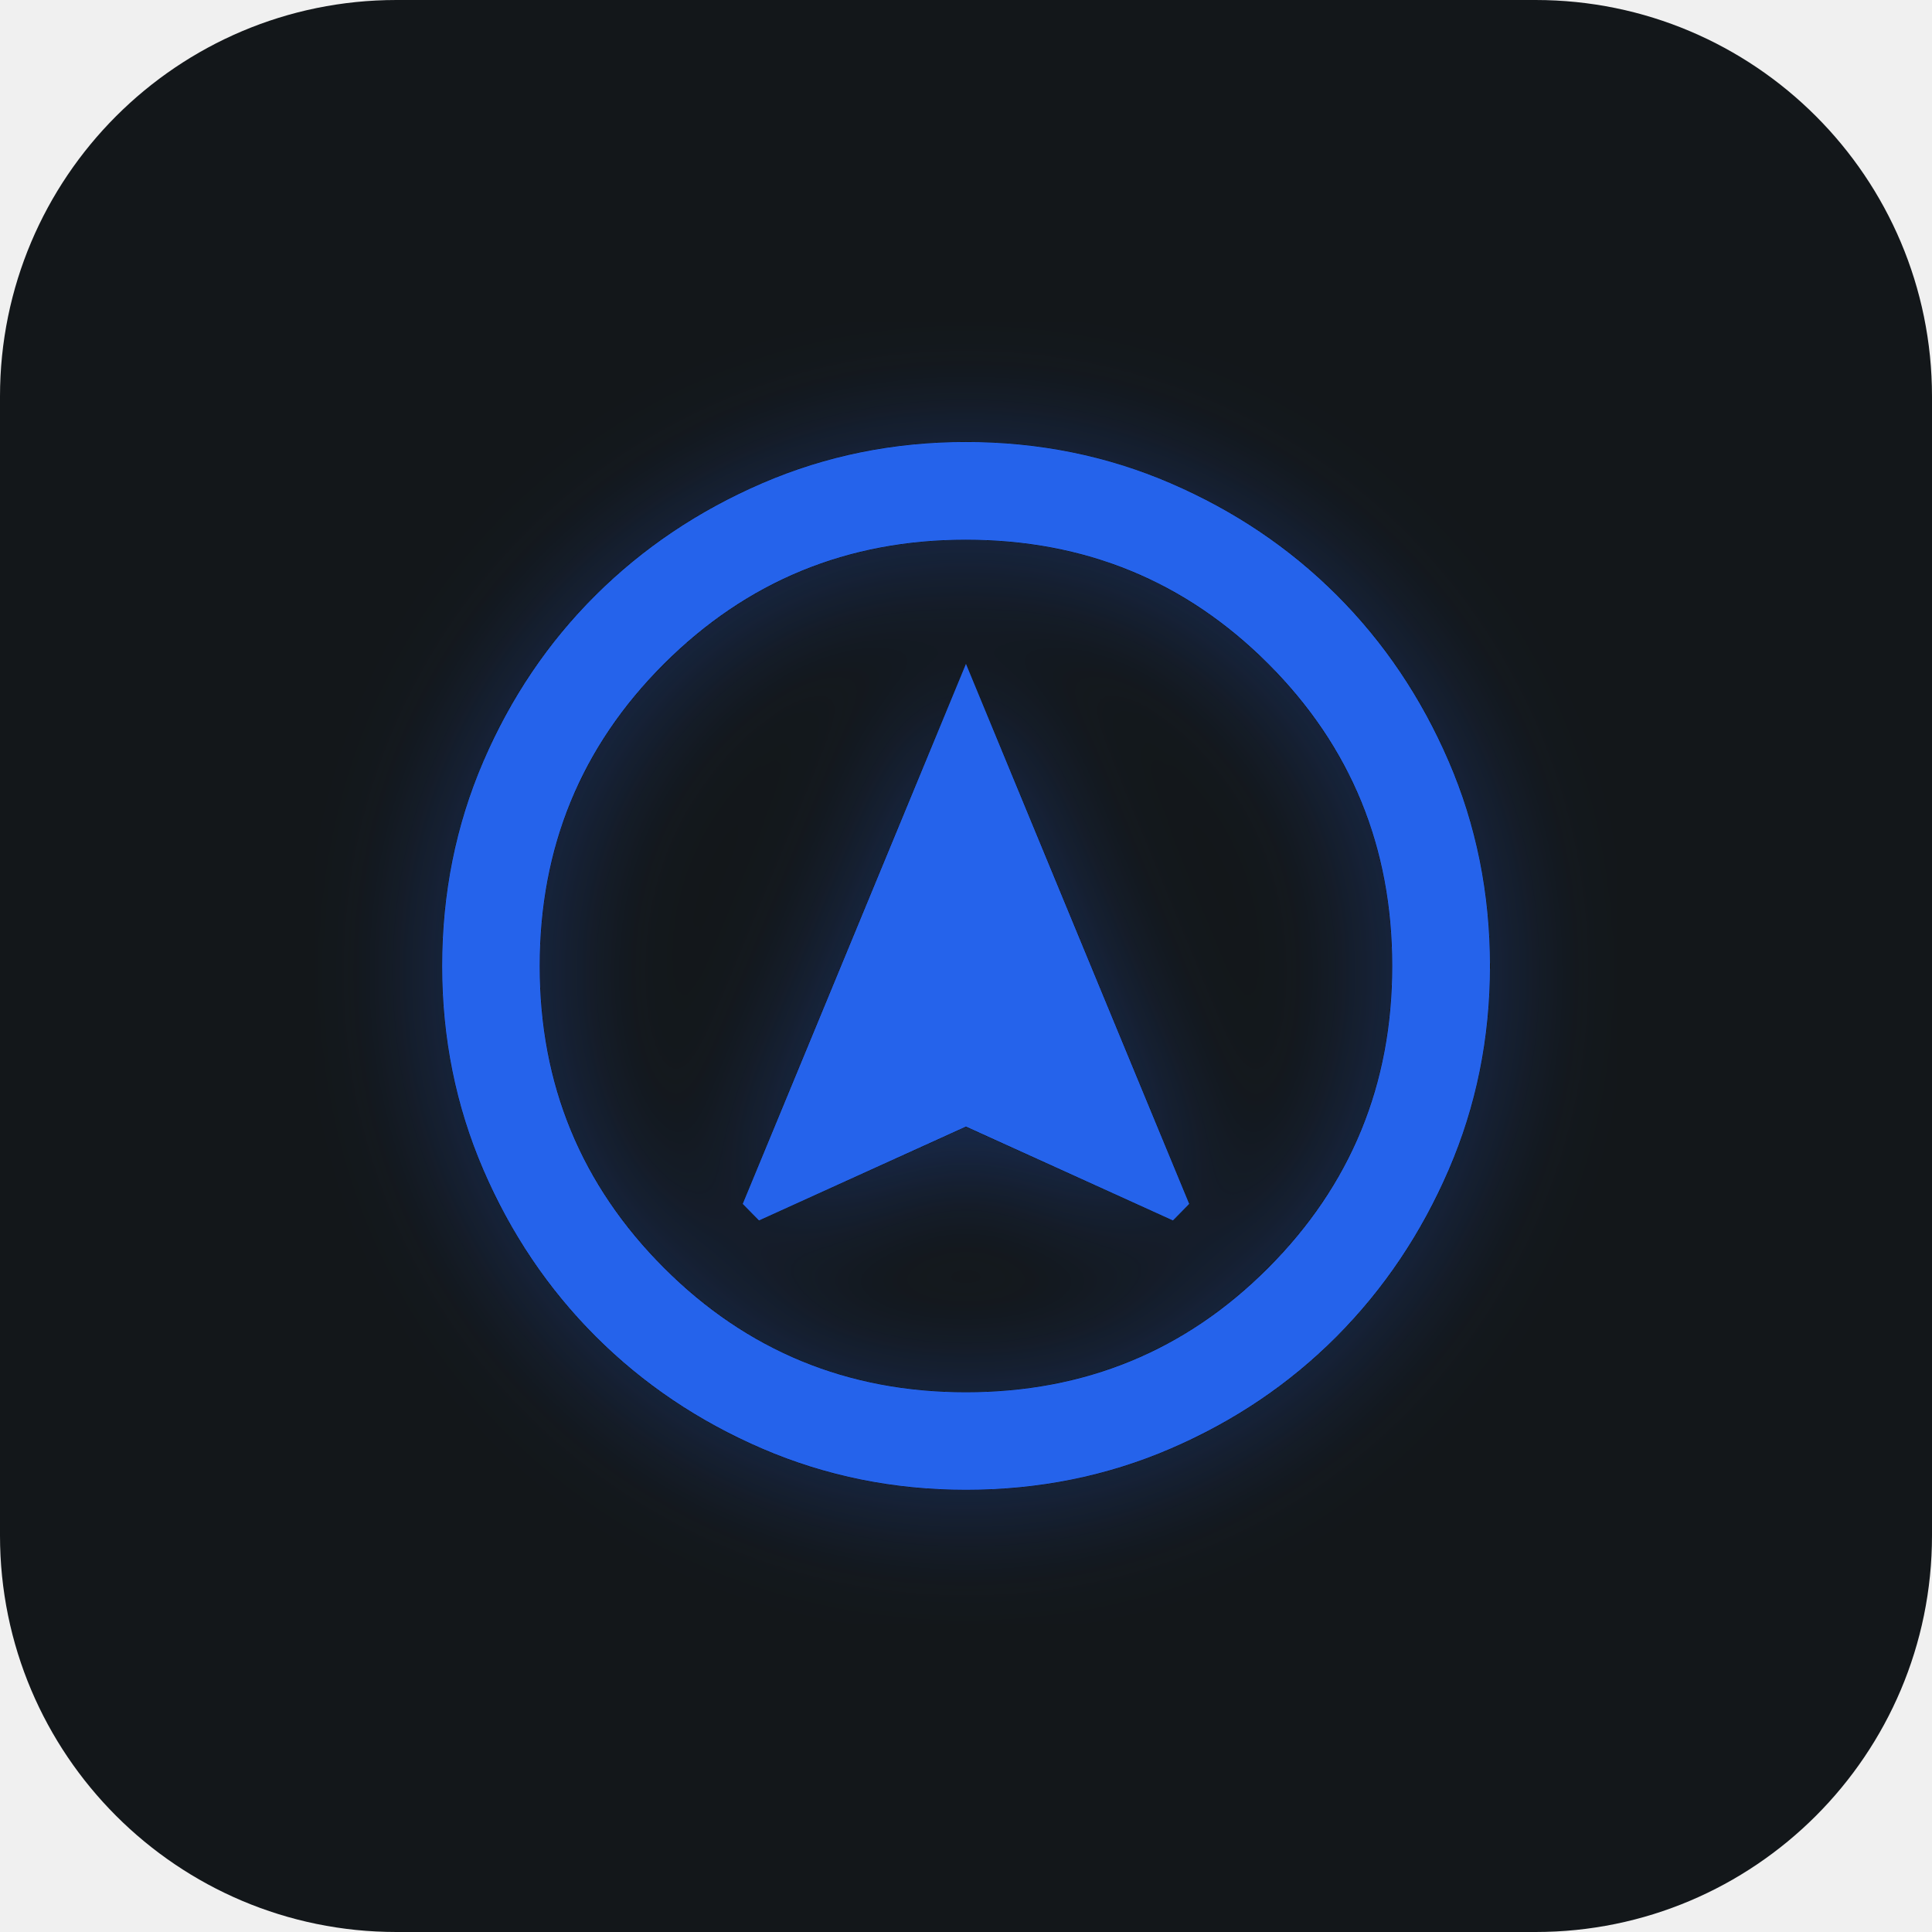
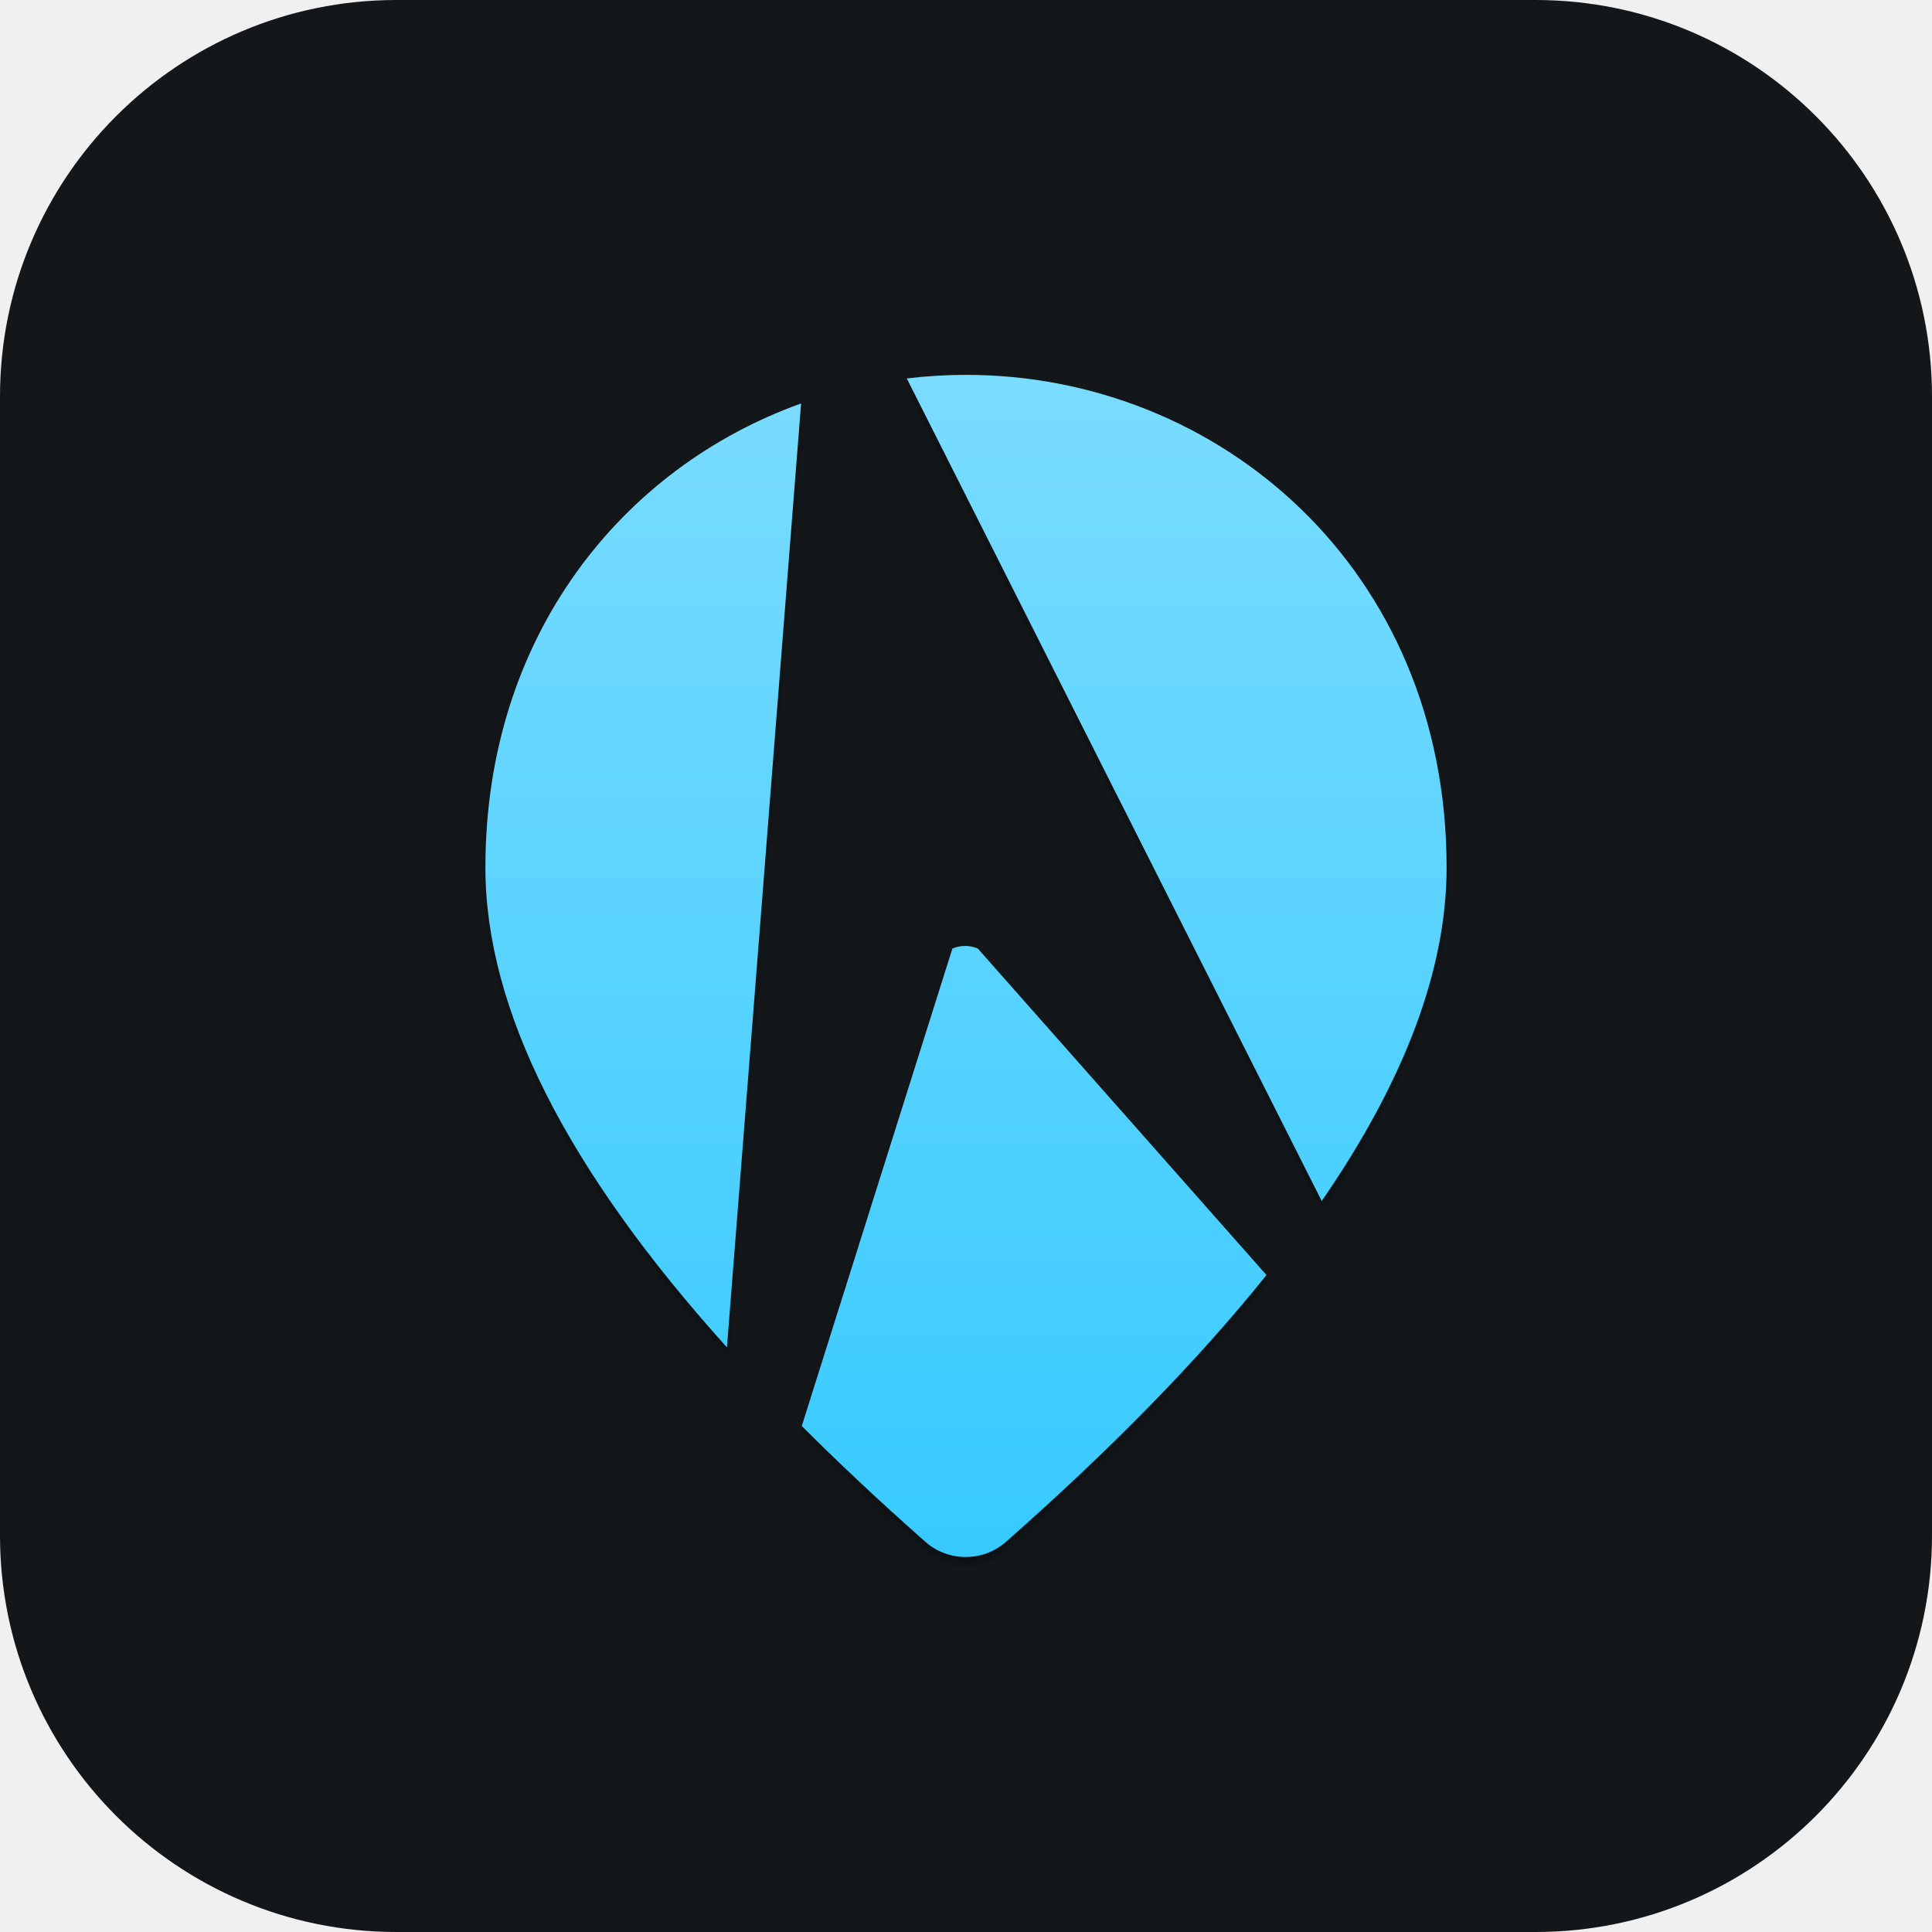
<svg xmlns="http://www.w3.org/2000/svg" width="1072" height="1072" viewBox="0 0 1072 1072" fill="none">
  <rect width="1072" height="1072" rx="220" fill="#13171A" />
-   <g filter="url(#filter0_d_12_559)">
-     <mask id="mask0_12_559" style="mask-type:alpha" maskUnits="userSpaceOnUse" x="192" y="192" width="688" height="688">
-       <rect x="192.96" y="192.96" width="686.08" height="686.08" fill="#D9D9D9" />
-     </mask>
-     <g mask="url(#mask0_12_559)">
-       <path d="M421.133 677.203L535.98 625.111L650.827 677.203L659.86 667.998L535.98 368.324L412.099 667.998L421.133 677.203ZM535.994 826.654C495.996 826.654 458.324 819.04 422.977 803.813C387.629 788.586 356.796 767.815 330.477 741.501C304.163 715.183 283.393 684.354 268.165 649.016C252.938 613.678 245.325 576.011 245.325 536.013C245.325 495.701 252.938 457.869 268.165 422.517C283.393 387.169 304.158 356.415 330.463 330.253C356.767 304.092 387.591 283.381 422.934 268.12C458.276 252.86 495.949 245.229 535.951 245.229C576.273 245.229 614.114 252.857 649.476 268.113C684.833 283.369 715.587 304.073 741.74 330.225C767.896 356.372 788.603 387.122 803.858 422.474C819.119 457.826 826.749 495.668 826.749 535.999C826.749 576.006 819.119 613.683 803.858 649.031C788.598 684.378 767.887 715.206 741.725 741.516C715.564 767.82 684.814 788.586 649.476 803.813C614.138 819.04 576.311 826.654 535.994 826.654ZM535.98 772.511C601.91 772.511 657.811 749.52 703.683 703.538C749.556 657.552 772.492 601.705 772.492 535.999C772.492 470.068 749.556 414.167 703.683 368.295C657.811 322.423 601.891 299.487 535.923 299.487C470.273 299.487 414.451 322.423 368.455 368.295C322.463 414.167 299.468 470.087 299.468 536.056C299.468 601.705 322.459 657.528 368.44 703.524C414.427 749.515 470.273 772.511 535.98 772.511Z" fill="#2563EB" />
+   <g clip-path="url(#clip0_291_1059)">
+     <g filter="url(#filter0_d_291_1059)">
+       <path d="M528.45 526.314C532.976 524.399 538.024 524.399 542.55 526.314L702.721 707.478C665.091 754.408 616.847 803.8 558 855.667C545.333 866.667 526.333 866.667 513.666 855.667C488.85 833.75 465.921 812.273 444.878 791.239L528.45 526.314ZM403.354 747.596C314.098 648.519 269.333 559.811 269.333 481.333C269.333 352.822 345.248 259.472 444.493 223.862L403.354 747.596ZM536 208C676 208 802.666 315.333 802.666 481.333C802.666 537.723 779.553 599.395 733.38 666.4L503.141 209.984C513.973 208.67 524.945 208 536 208Z" fill="url(#paint0_linear_291_1059)" />
    </g>
  </g>
  <defs>
-     <filter id="filter0_d_12_559" x="175.325" y="179.229" width="721.424" height="721.425" filterUnits="userSpaceOnUse" color-interpolation-filters="sRGB">
+     <filter id="filter0_d_291_1059" x="265.333" y="208" width="541.333" height="663.917" filterUnits="userSpaceOnUse" color-interpolation-filters="sRGB">
      <feFlood flood-opacity="0" result="BackgroundImageFix" />
      <feColorMatrix in="SourceAlpha" type="matrix" values="0 0 0 0 0 0 0 0 0 0 0 0 0 0 0 0 0 0 127 0" result="hardAlpha" />
      <feOffset dy="4" />
-       <feGaussianBlur stdDeviation="35" />
+       <feGaussianBlur stdDeviation="2" />
      <feComposite in2="hardAlpha" operator="out" />
-       <feColorMatrix type="matrix" values="0 0 0 0 0.145 0 0 0 0 0.388 0 0 0 0 0.922 0 0 0 0.33 0" />
-       <feBlend mode="normal" in2="BackgroundImageFix" result="effect1_dropShadow_12_559" />
-       <feBlend mode="normal" in="SourceGraphic" in2="effect1_dropShadow_12_559" result="shape" />
+       <feColorMatrix type="matrix" values="0 0 0 0 0 0 0 0 0 0 0 0 0 0 0 0 0 0 0.25 0" />
+       <feBlend mode="normal" in2="BackgroundImageFix" result="effect1_dropShadow_291_1059" />
+       <feBlend mode="normal" in="SourceGraphic" in2="effect1_dropShadow_291_1059" result="shape" />
    </filter>
+     <linearGradient id="paint0_linear_291_1059" x1="536" y1="208" x2="536" y2="863.917" gradientUnits="userSpaceOnUse">
+       <stop stop-color="#7ADCFF" />
+       <stop offset="1" stop-color="#37CAFF" />
+     </linearGradient>
+     <clipPath id="clip0_291_1059">
+       <rect width="800" height="800" fill="white" transform="translate(136 136)" />
+     </clipPath>
  </defs>
</svg>
